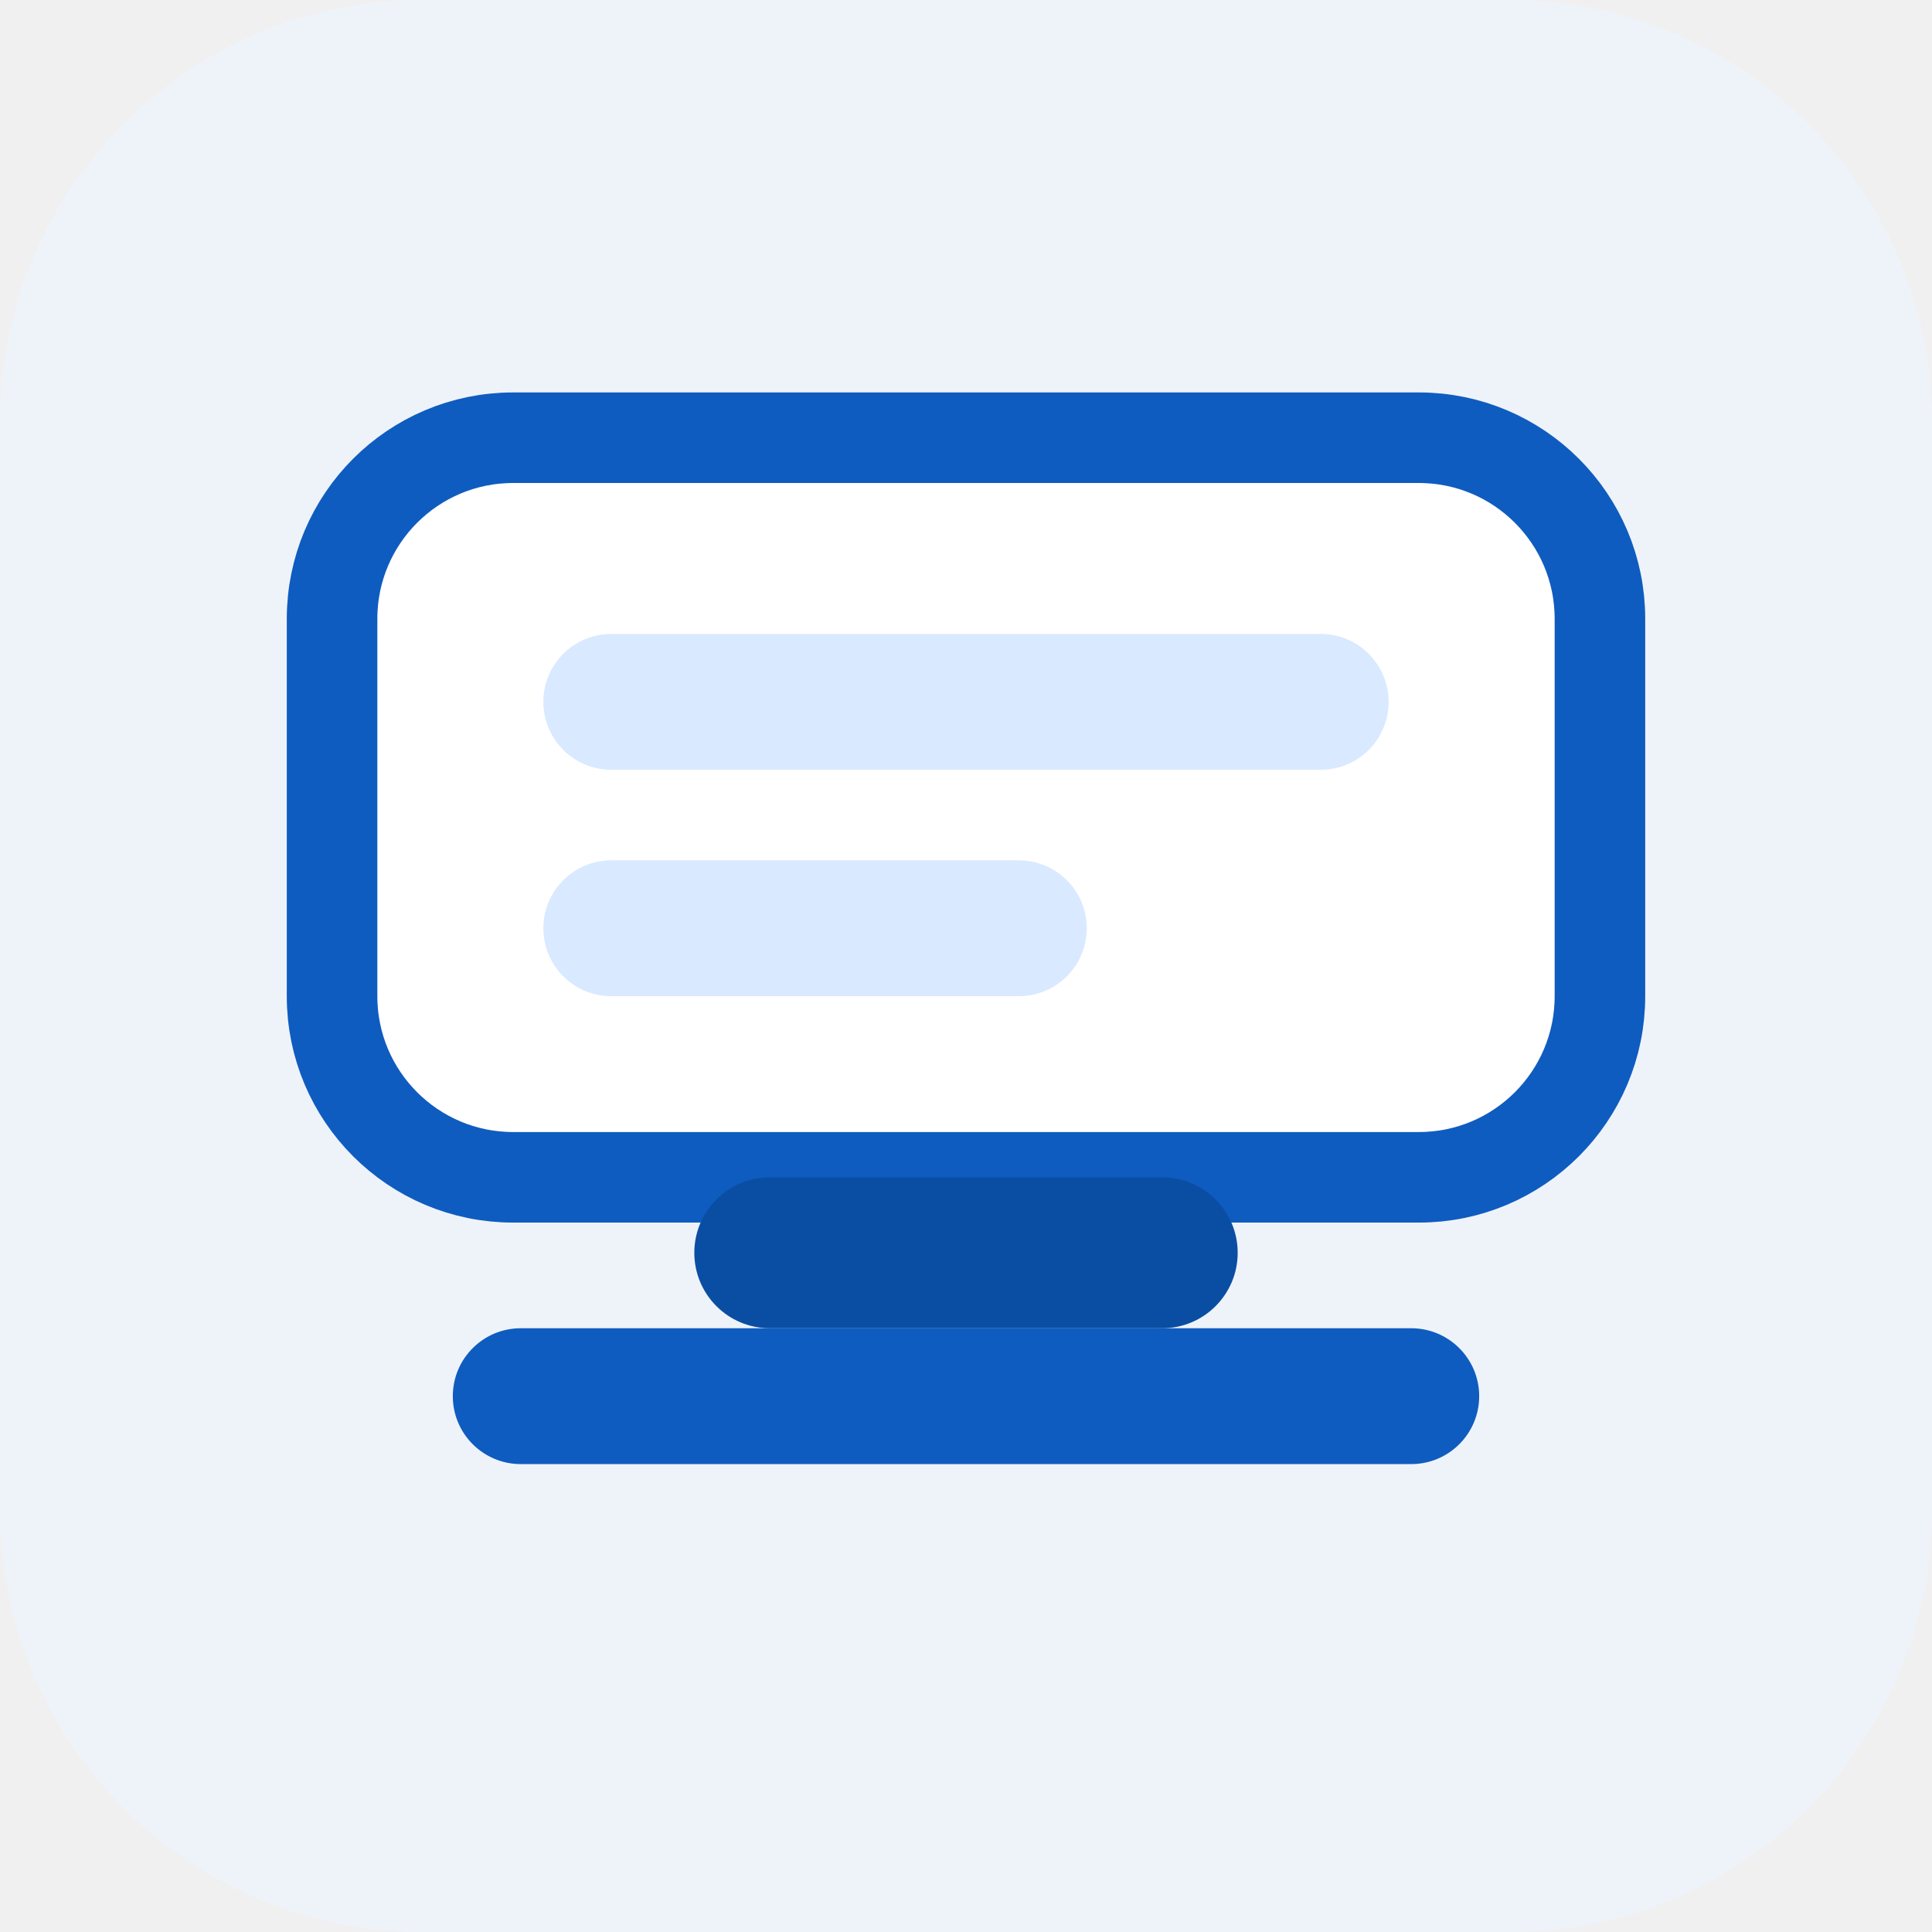
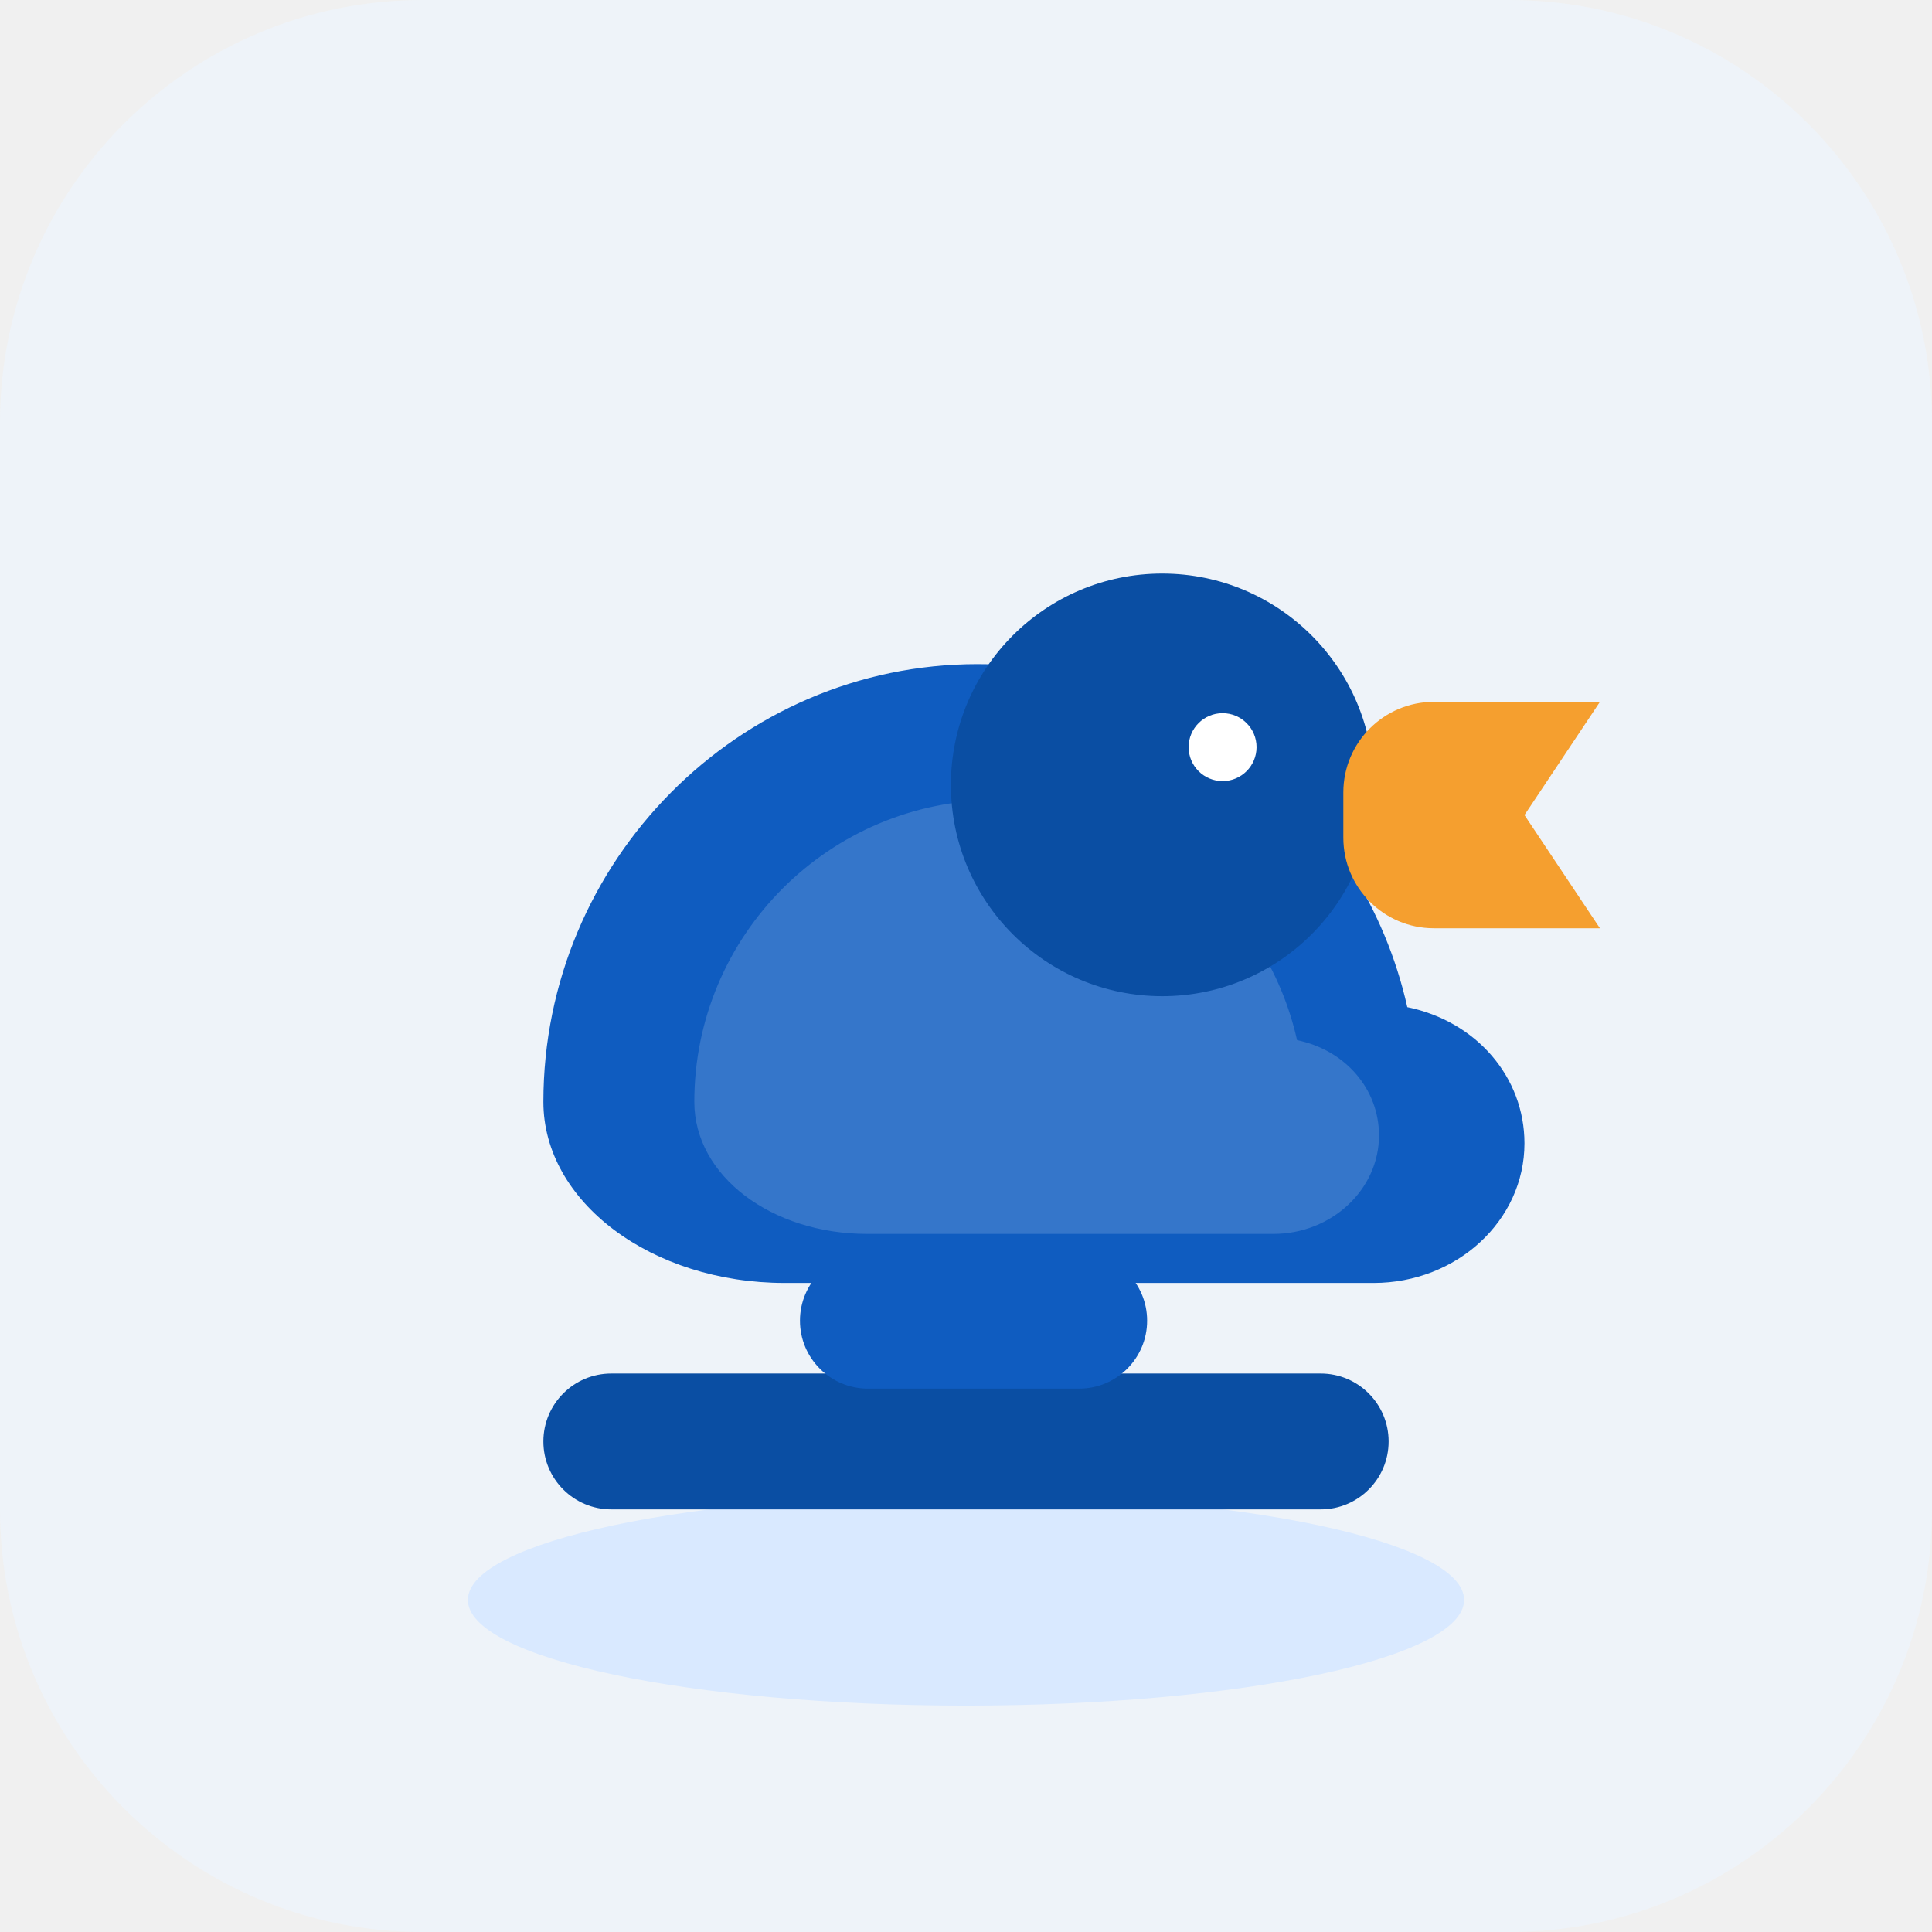
<svg xmlns="http://www.w3.org/2000/svg" width="256" height="256" viewBox="0 0 256 256" fill="none">
  <rect width="256" height="256" rx="56" fill="#EEF3F9" />
-   <rect x="44" y="58" width="168" height="98" rx="24" fill="#FFFFFF" stroke="#0F5CC0" stroke-width="12" />
-   <rect x="72" y="84" width="112" height="18" rx="9" fill="#D9E9FF" />
-   <rect x="72" y="114" width="72" height="18" rx="9" fill="#D9E9FF" />
-   <rect x="60" y="176" width="136" height="18" rx="9" fill="#0F5CC0" />
-   <rect x="92" y="156" width="72" height="20" rx="10" fill="#0A4EA3" />
+   <ellipse cx="128" cy="212" rx="66" ry="14" fill="#D9E9FF" />
+   <path d="M72 146C72 114.072 97.888 88 129.5 88C156.838 88 180.564 107.128 186.476 133.452C195.647 135.337 202 142.735 202 151.5C202 161.717 193.045 170 182 170H104C86.327 170 72 159.255 72 146Z" fill="#0F5CC0" />
+   <path d="M92 146C92 123.909 109.909 106 132 106C151.131 106 167.731 119.389 171.868 137.825C178.283 139.144 182.727 144.319 182.727 150.455C182.727 157.602 176.464 163.5 168.727 163.5H114.909C102.258 163.5 92 155.835 92 146Z" fill="#FFFFFF" fill-opacity="0.16" />
+   <circle cx="154" cy="104" r="28" fill="#0A4EA3" />
+   <circle cx="162" cy="99" r="4.5" fill="#FFFFFF" />
+   <path d="M178 105C178 98.373 183.373 93 190 93H212L202 108L212 123H190C183.373 123 178 117.627 178 111V105Z" fill="#F59F2F" />
+   <rect x="72" y="182" width="112" height="18" rx="9" fill="#0A4EA3" />
+   <rect x="106" y="166" width="46" height="18" rx="9" fill="#0F5CC0" />
</svg>
